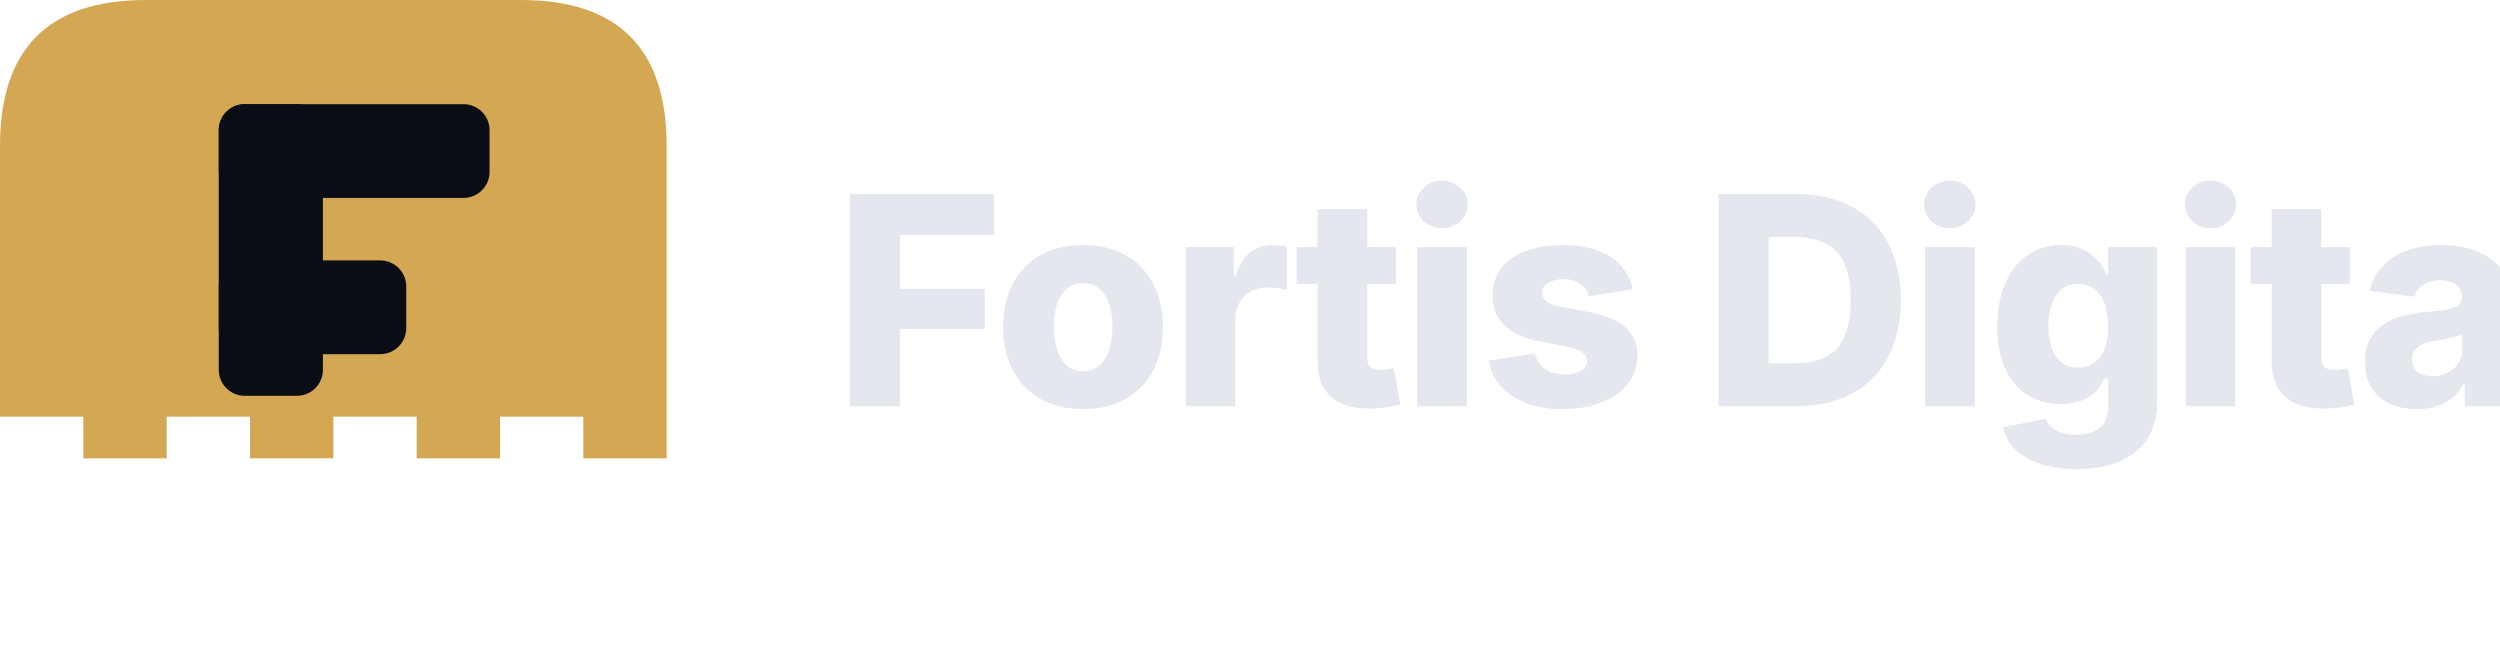
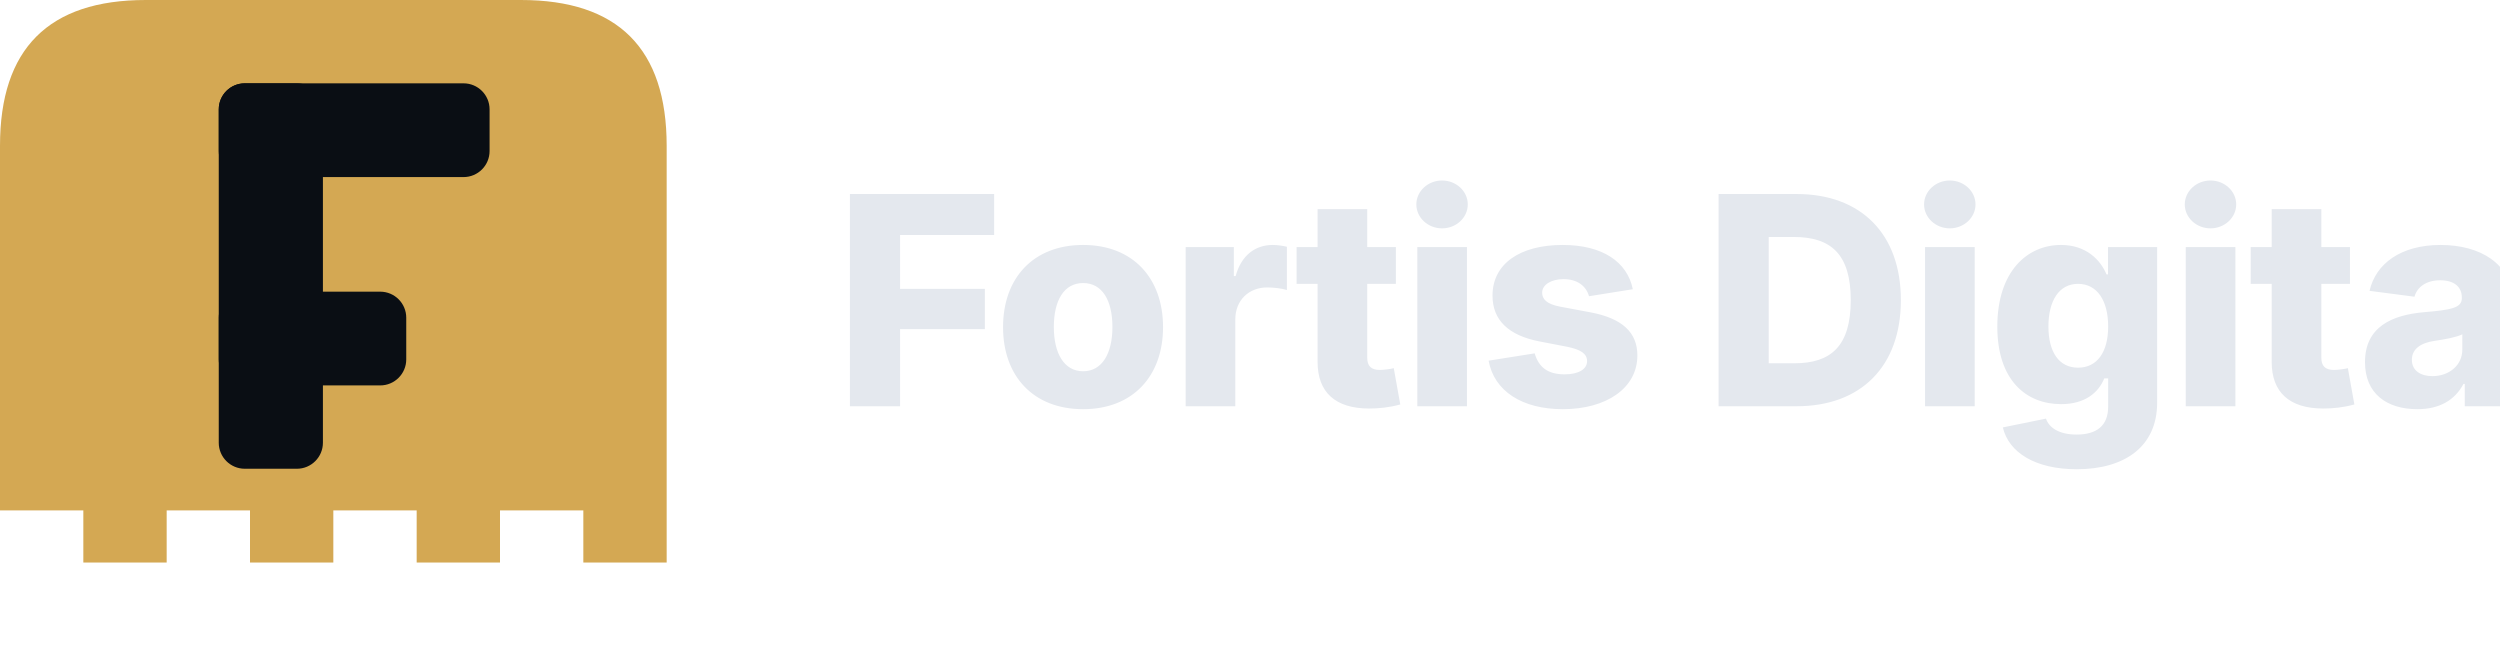
<svg xmlns="http://www.w3.org/2000/svg" viewBox="0 0 240 64">
-   <path d="M0 14 Q0 0 14 0 H50 Q64 0 64 14 V44 H56 V40 H48 V44 H40 V40 H32 V44 H24 V40 H16 V44 H8 V40 H0 Z" fill="#d4a853" />
-   <rect x="21" y="10" width="10" height="28" rx="2.5" fill="#0a0e14" />
-   <rect x="21" y="10" width="26" height="9" rx="2.5" fill="#0a0e14" />
-   <rect x="21" y="25" width="18" height="9" rx="2.5" fill="#0a0e14" />
+   <path d="M0 14 Q0 0 14 0 H50 Q64 0 64 14 V54 H56 V49 H48 V54 H40 V49 H32 V54 H24 V49 H16 V54 H8 V49 H0 Z" fill="#d4a853" />
+   <rect x="21" y="8" width="10" height="37" rx="2.5" fill="#0a0e14" />
+   <rect x="21" y="8" width="26" height="9" rx="2.5" fill="#0a0e14" />
+   <rect x="21" y="28" width="18" height="9" rx="2.5" fill="#0a0e14" />
  <text x="80" y="39" font-family="Inter, Arial, sans-serif" font-size="28" font-weight="800" fill="#e4e8ee" letter-spacing="-0.4">Fortis Digital</text>
</svg>
